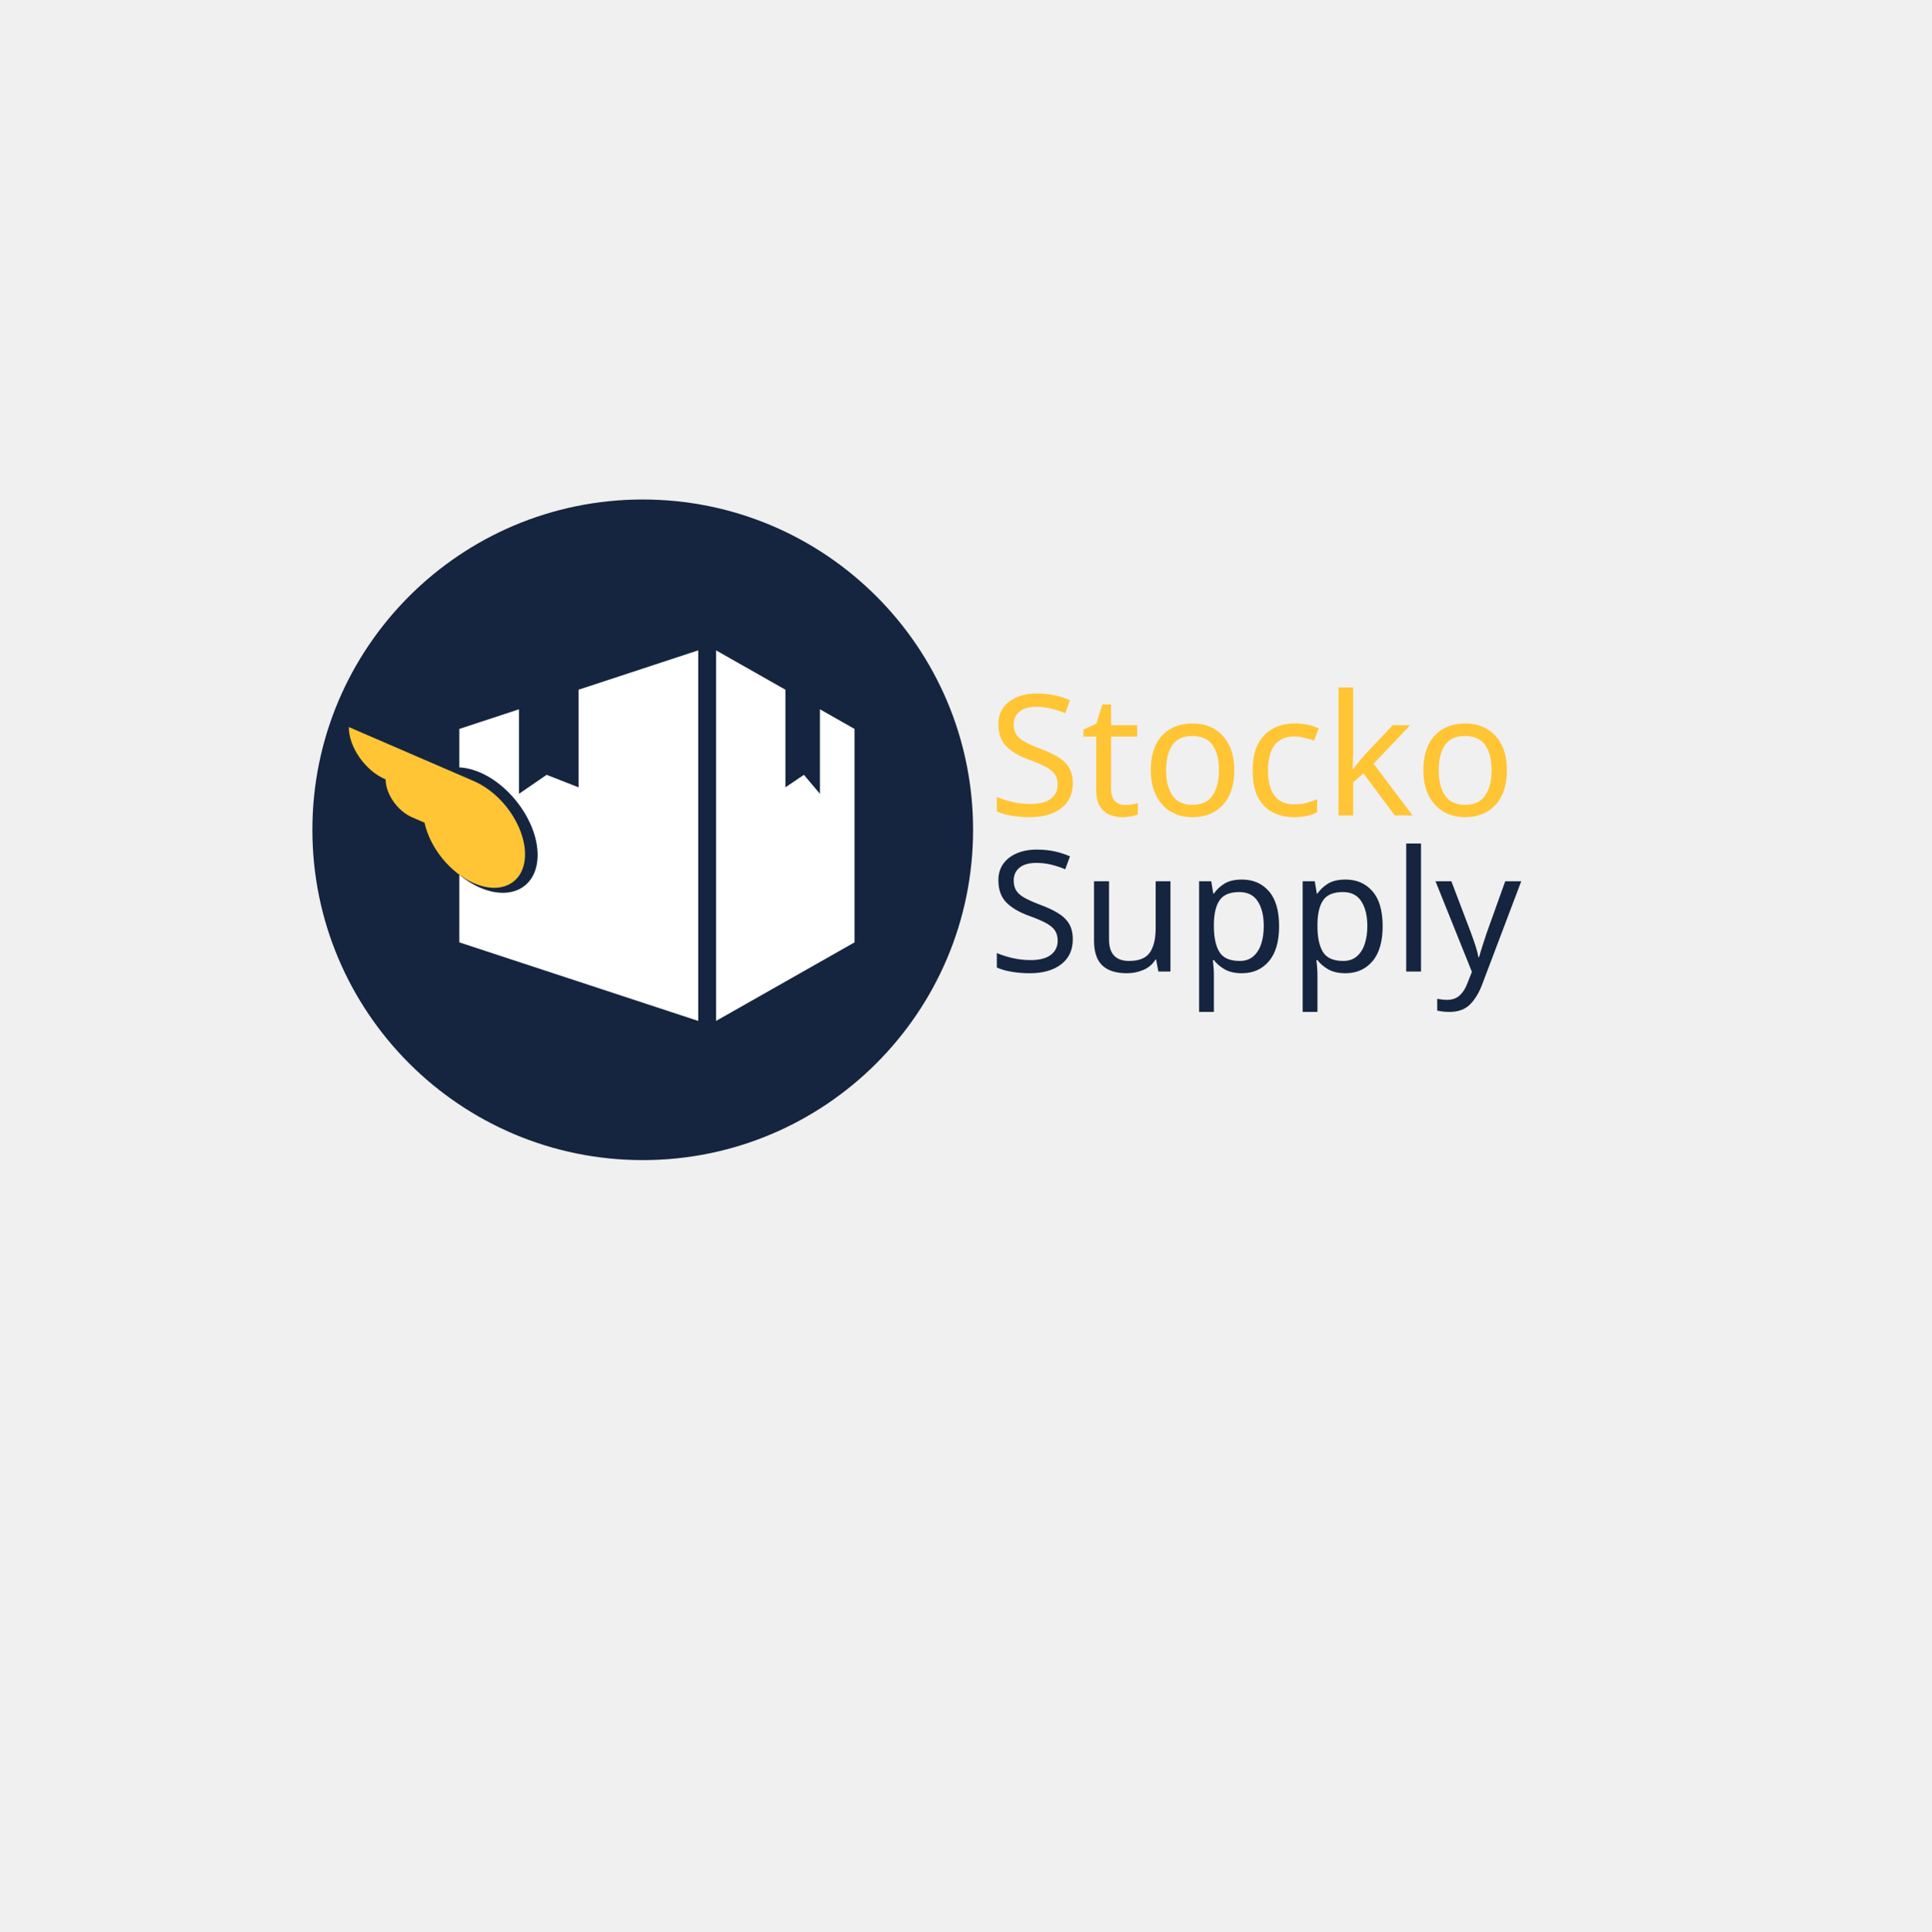
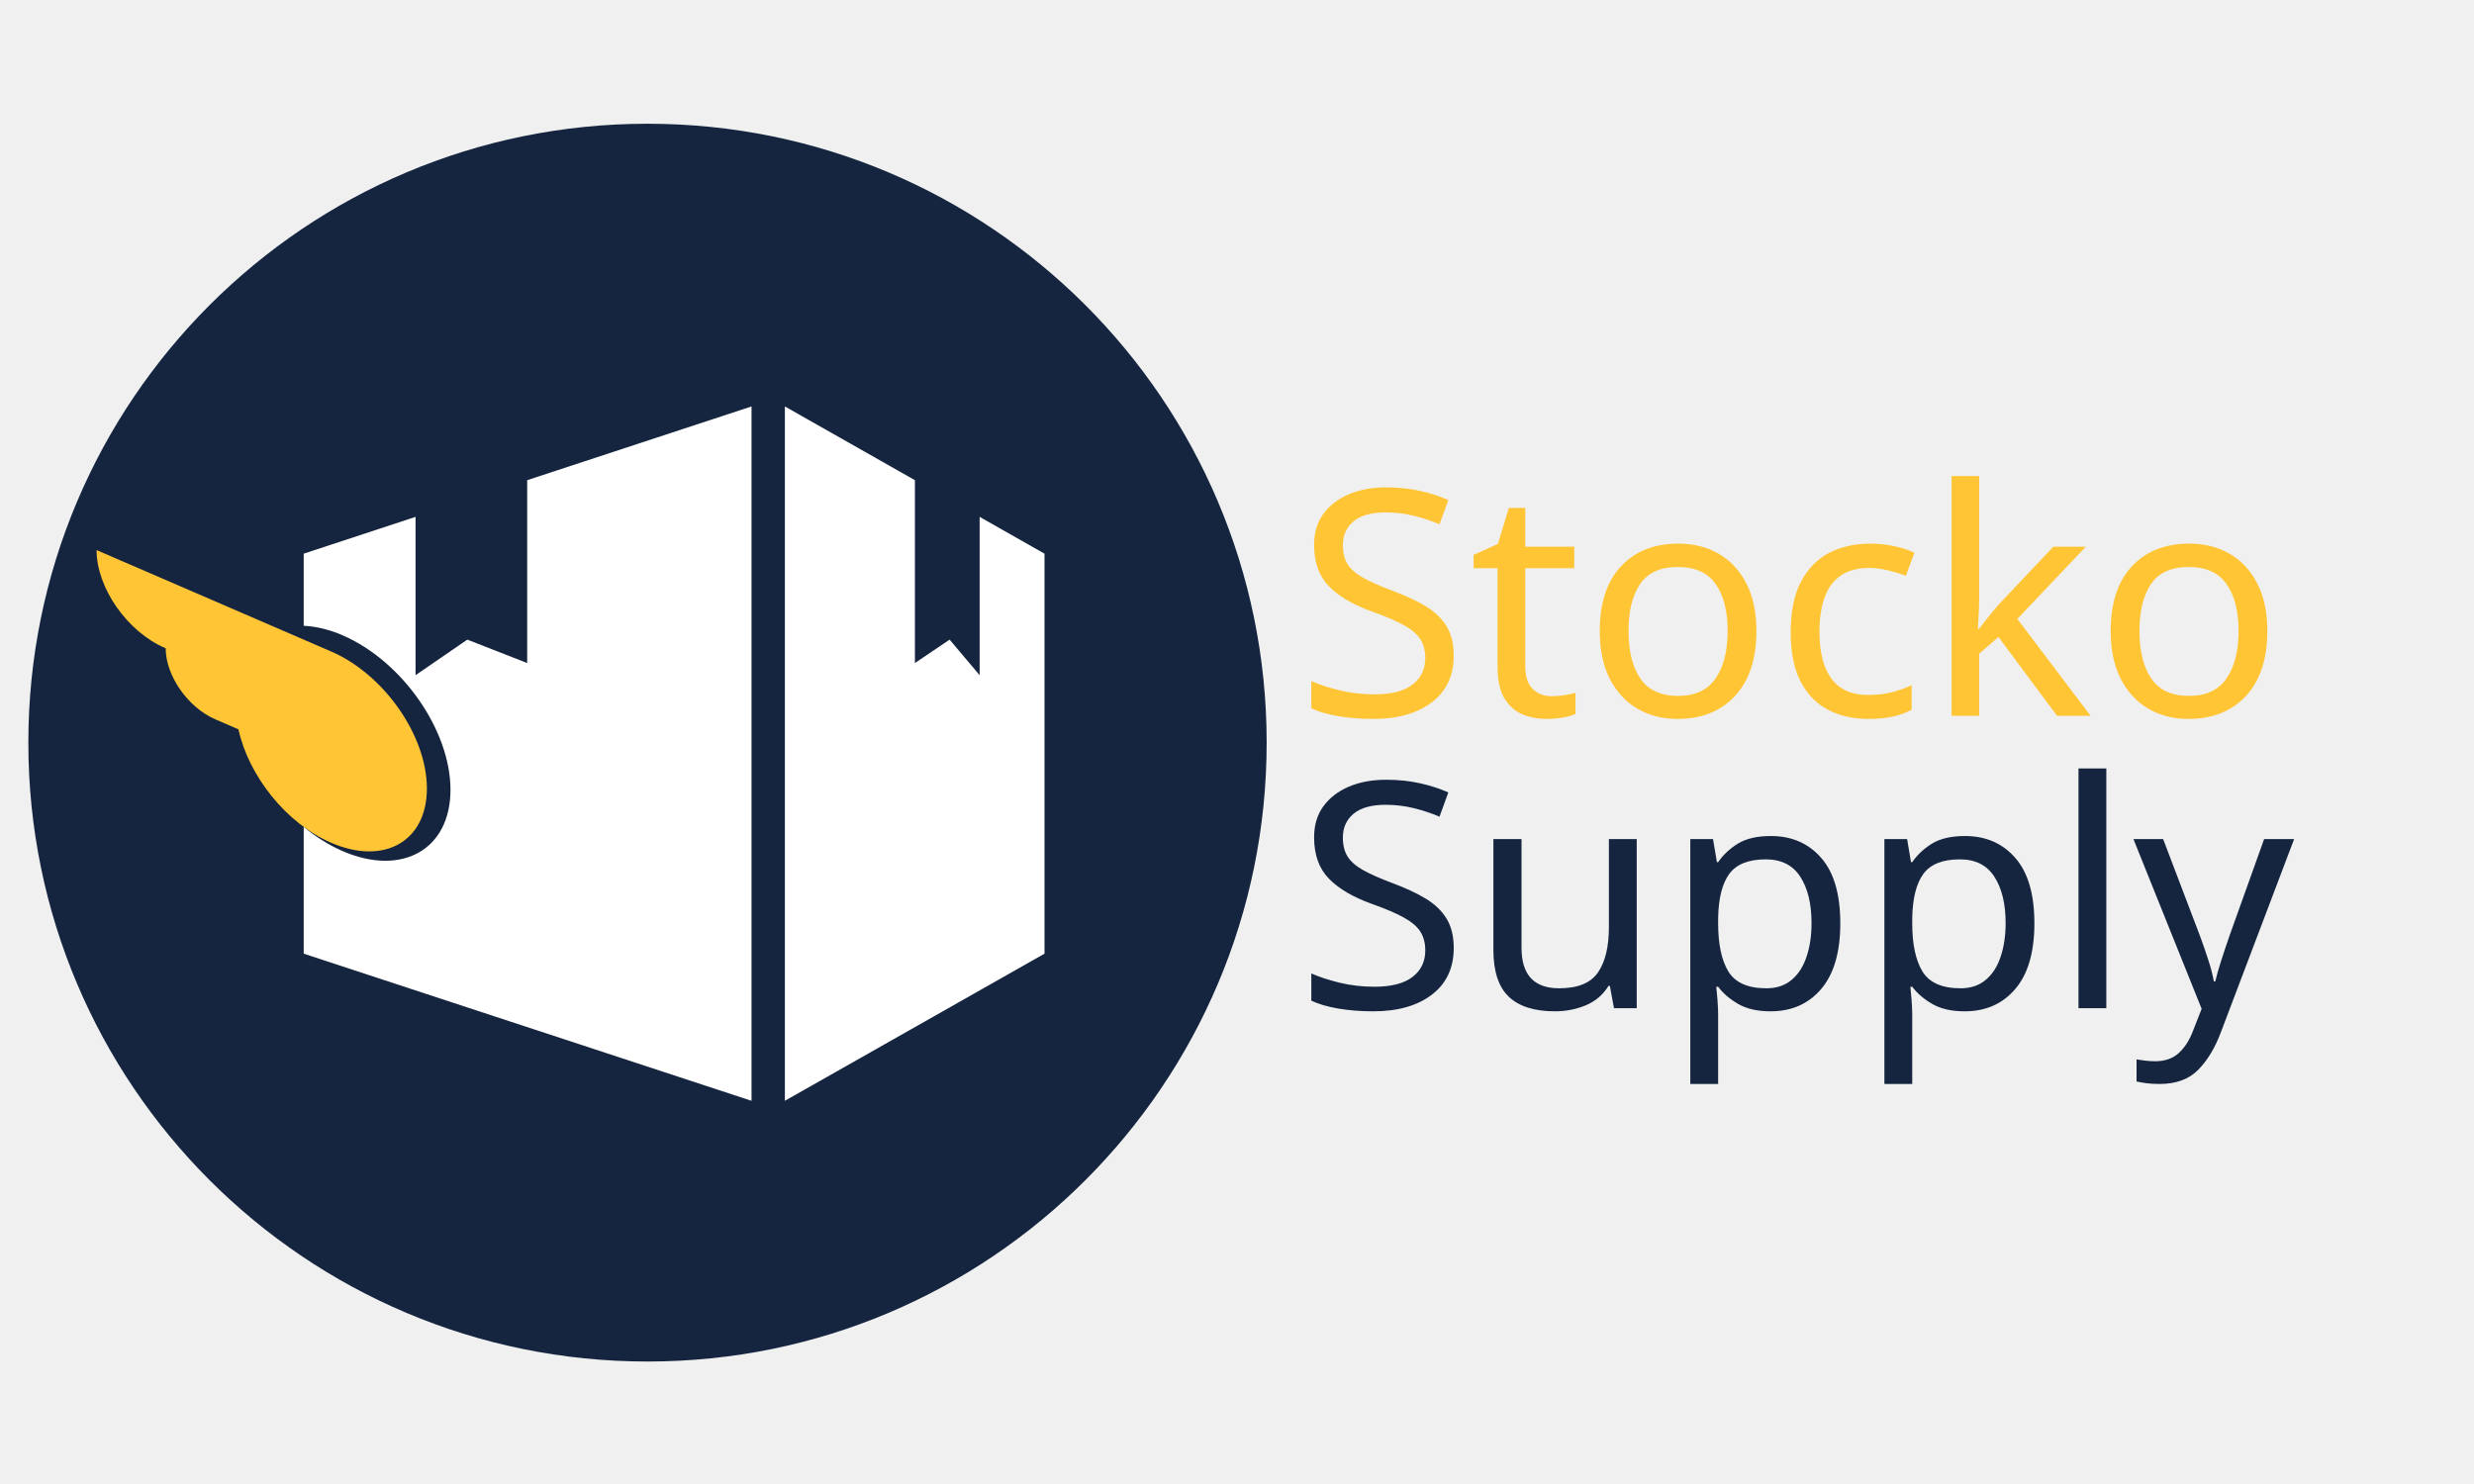
- <svg xmlns="http://www.w3.org/2000/svg" version="1.1" id="Layer_1" x="0px" y="0px" width="566.93px" height="566.93px" viewBox="0 0 566.93 566.93" enable-background="new 0 0 566.93 566.93" xml:space="preserve">
-   <ellipse fill="#15253F" cx="188.68" cy="243.597" rx="96.977" ry="96.966" />
+ <svg xmlns="http://www.w3.org/2000/svg" version="1.1" id="Layer_1" x="0px" y="0px" width="250px" height="150px" viewBox="0 0 250 150" enable-background="new 0 0 250 150" xml:space="preserve">
+   <path fill="#15253F" d="M65.431,12.507c-34.557,0-62.567,28.009-62.567,62.563c0,34.542,28.01,62.551,62.567,62.551  c34.553,0,62.566-28.01,62.566-62.551C127.997,40.516,99.983,12.507,65.431,12.507z" />
  <g>
    <g>
-       <path fill="#FFFFFF" d="M169.839,231.127l-9.374-3.671l-8.115,5.577v-24.811l-17.517,5.761v11.299    c1.889,0.087,3.935,0.556,6.083,1.484c9.336,4.038,16.904,14.878,16.904,24.216c0,9.335-7.568,13.633-16.904,9.596    c-2.147-0.929-4.194-2.23-6.083-3.779v19.841l70.137,23.062V190.917l-35.132,11.554V231.127z M240.702,208.222v24.811    l-4.704-5.577l-5.433,3.671v-28.658l-20.363-11.552v108.784l40.655-23.062v-62.657L240.702,208.222z" />
-       <path fill="#FFC534" d="M139.148,229.32l-36.753-15.892c0,5.912,4.792,12.778,10.706,15.334l0.111,0.048    c0,4.287,3.474,9.263,7.761,11.117l3.644,1.576c1.577,7.266,7.463,14.722,14.531,17.777c8.272,3.575,14.979-0.231,14.979-8.503    C154.127,242.503,147.42,232.897,139.148,229.32z" />
+       <path fill="#FFFFFF" d="M53.273,67.02l-6.049-2.368l-5.233,3.595V52.245l-11.302,3.719v7.289c1.221,0.058,2.539,0.361,3.923,0.959    c6.028,2.603,10.91,9.598,10.91,15.622c0,6.027-4.882,8.796-10.91,6.191c-1.384-0.606-2.702-1.442-3.923-2.44v12.81l45.253,14.872    V41.083l-22.669,7.452V67.02z M98.993,52.245v16.002l-3.034-3.595l-3.506,2.368V48.535l-13.141-7.452v70.183l26.237-14.872v-40.43    L98.993,52.245z" />
+       <path fill="#FFC534" d="M33.474,65.856L9.759,55.602c0,3.818,3.096,8.248,6.913,9.895l0.07,0.032c0,2.76,2.24,5.98,5.008,7.175    l2.346,1.016c1.021,4.689,4.816,9.505,9.378,11.469c5.339,2.31,9.664-0.146,9.664-5.488    C43.138,74.366,38.813,68.167,33.474,65.856z" />
    </g>
    <g>
-       <text transform="matrix(1 0 0 1 290.1201 239.3828)" fill="#FFC534" font-family="'Poppins-BoldItalic'" font-size="49.432">Stocko</text>
-       <text transform="matrix(1 0 0 1 290.1172 285.2021)" fill="#15253F" font-family="'Poppins-BoldItalic'" font-size="49.432">Supply</text>
+       <text transform="matrix(1 0 0 1 130.8848 72.3555)" fill="#FFC534" font-family="'Poppins-BoldItalic'" font-size="31.892">Stocko</text>
+       <text transform="matrix(1 0 0 1 130.8848 101.9092)" fill="#15253F" font-family="'Poppins-BoldItalic'" font-size="31.892">Supply</text>
    </g>
  </g>
</svg>
